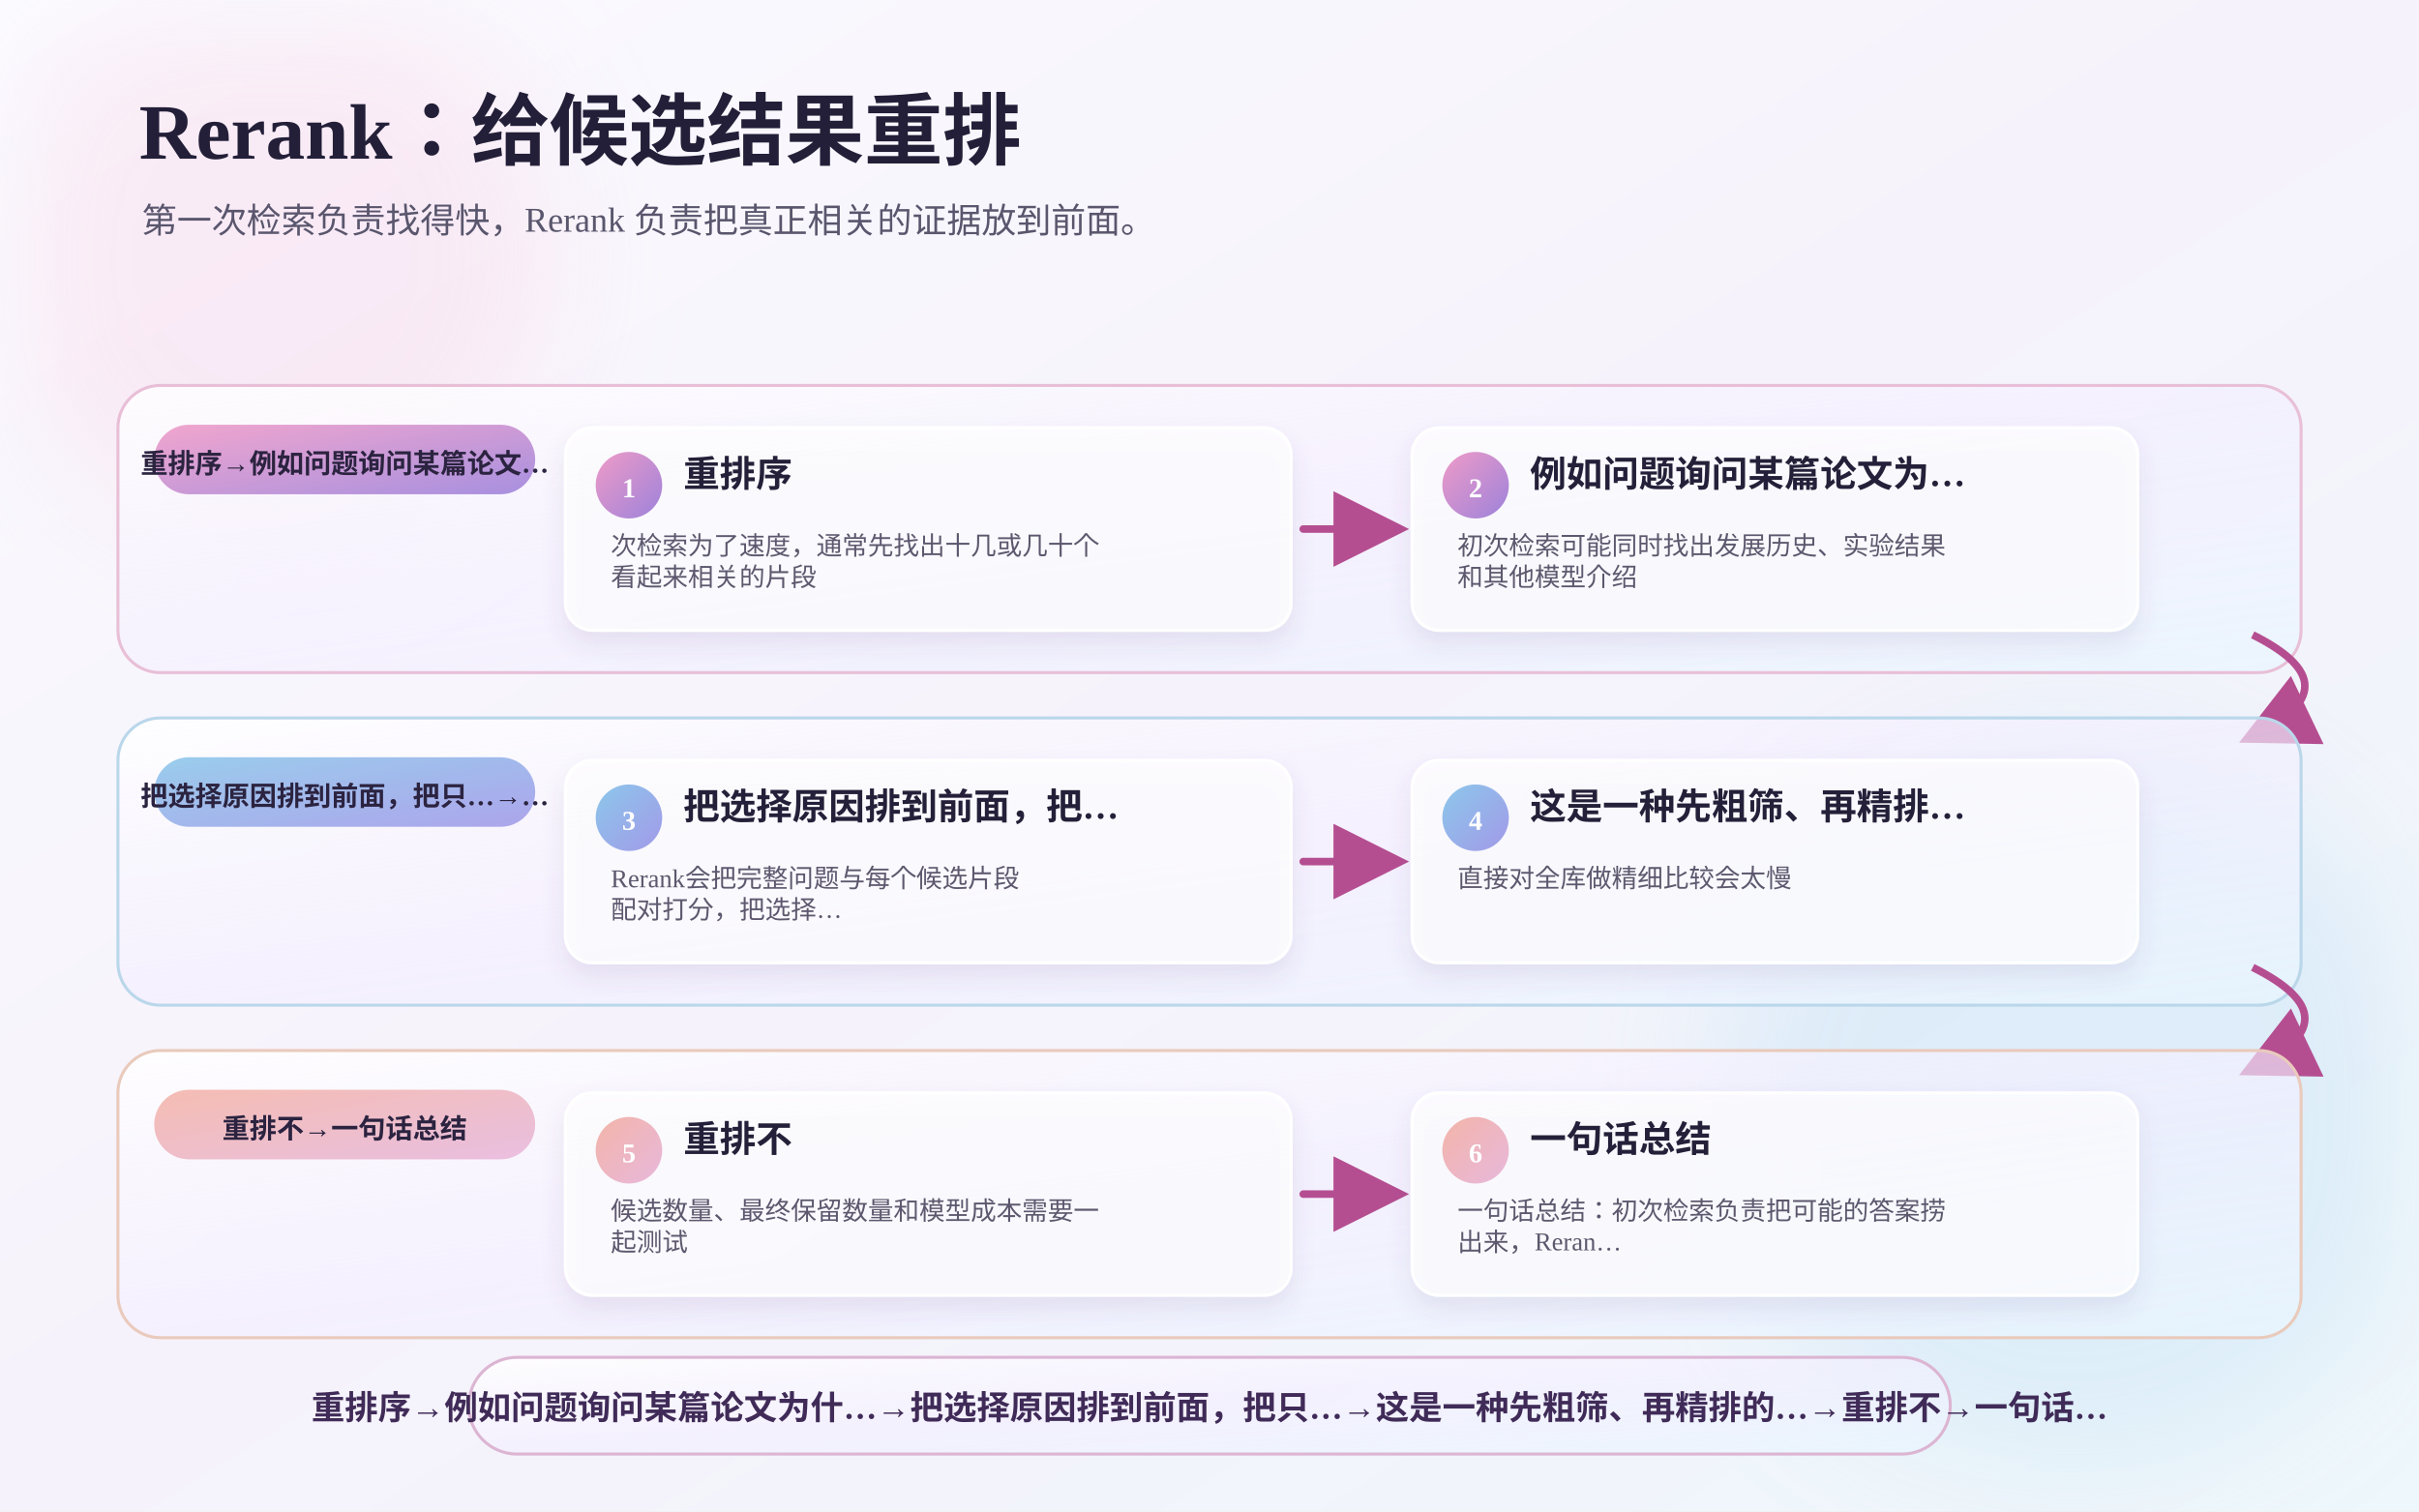
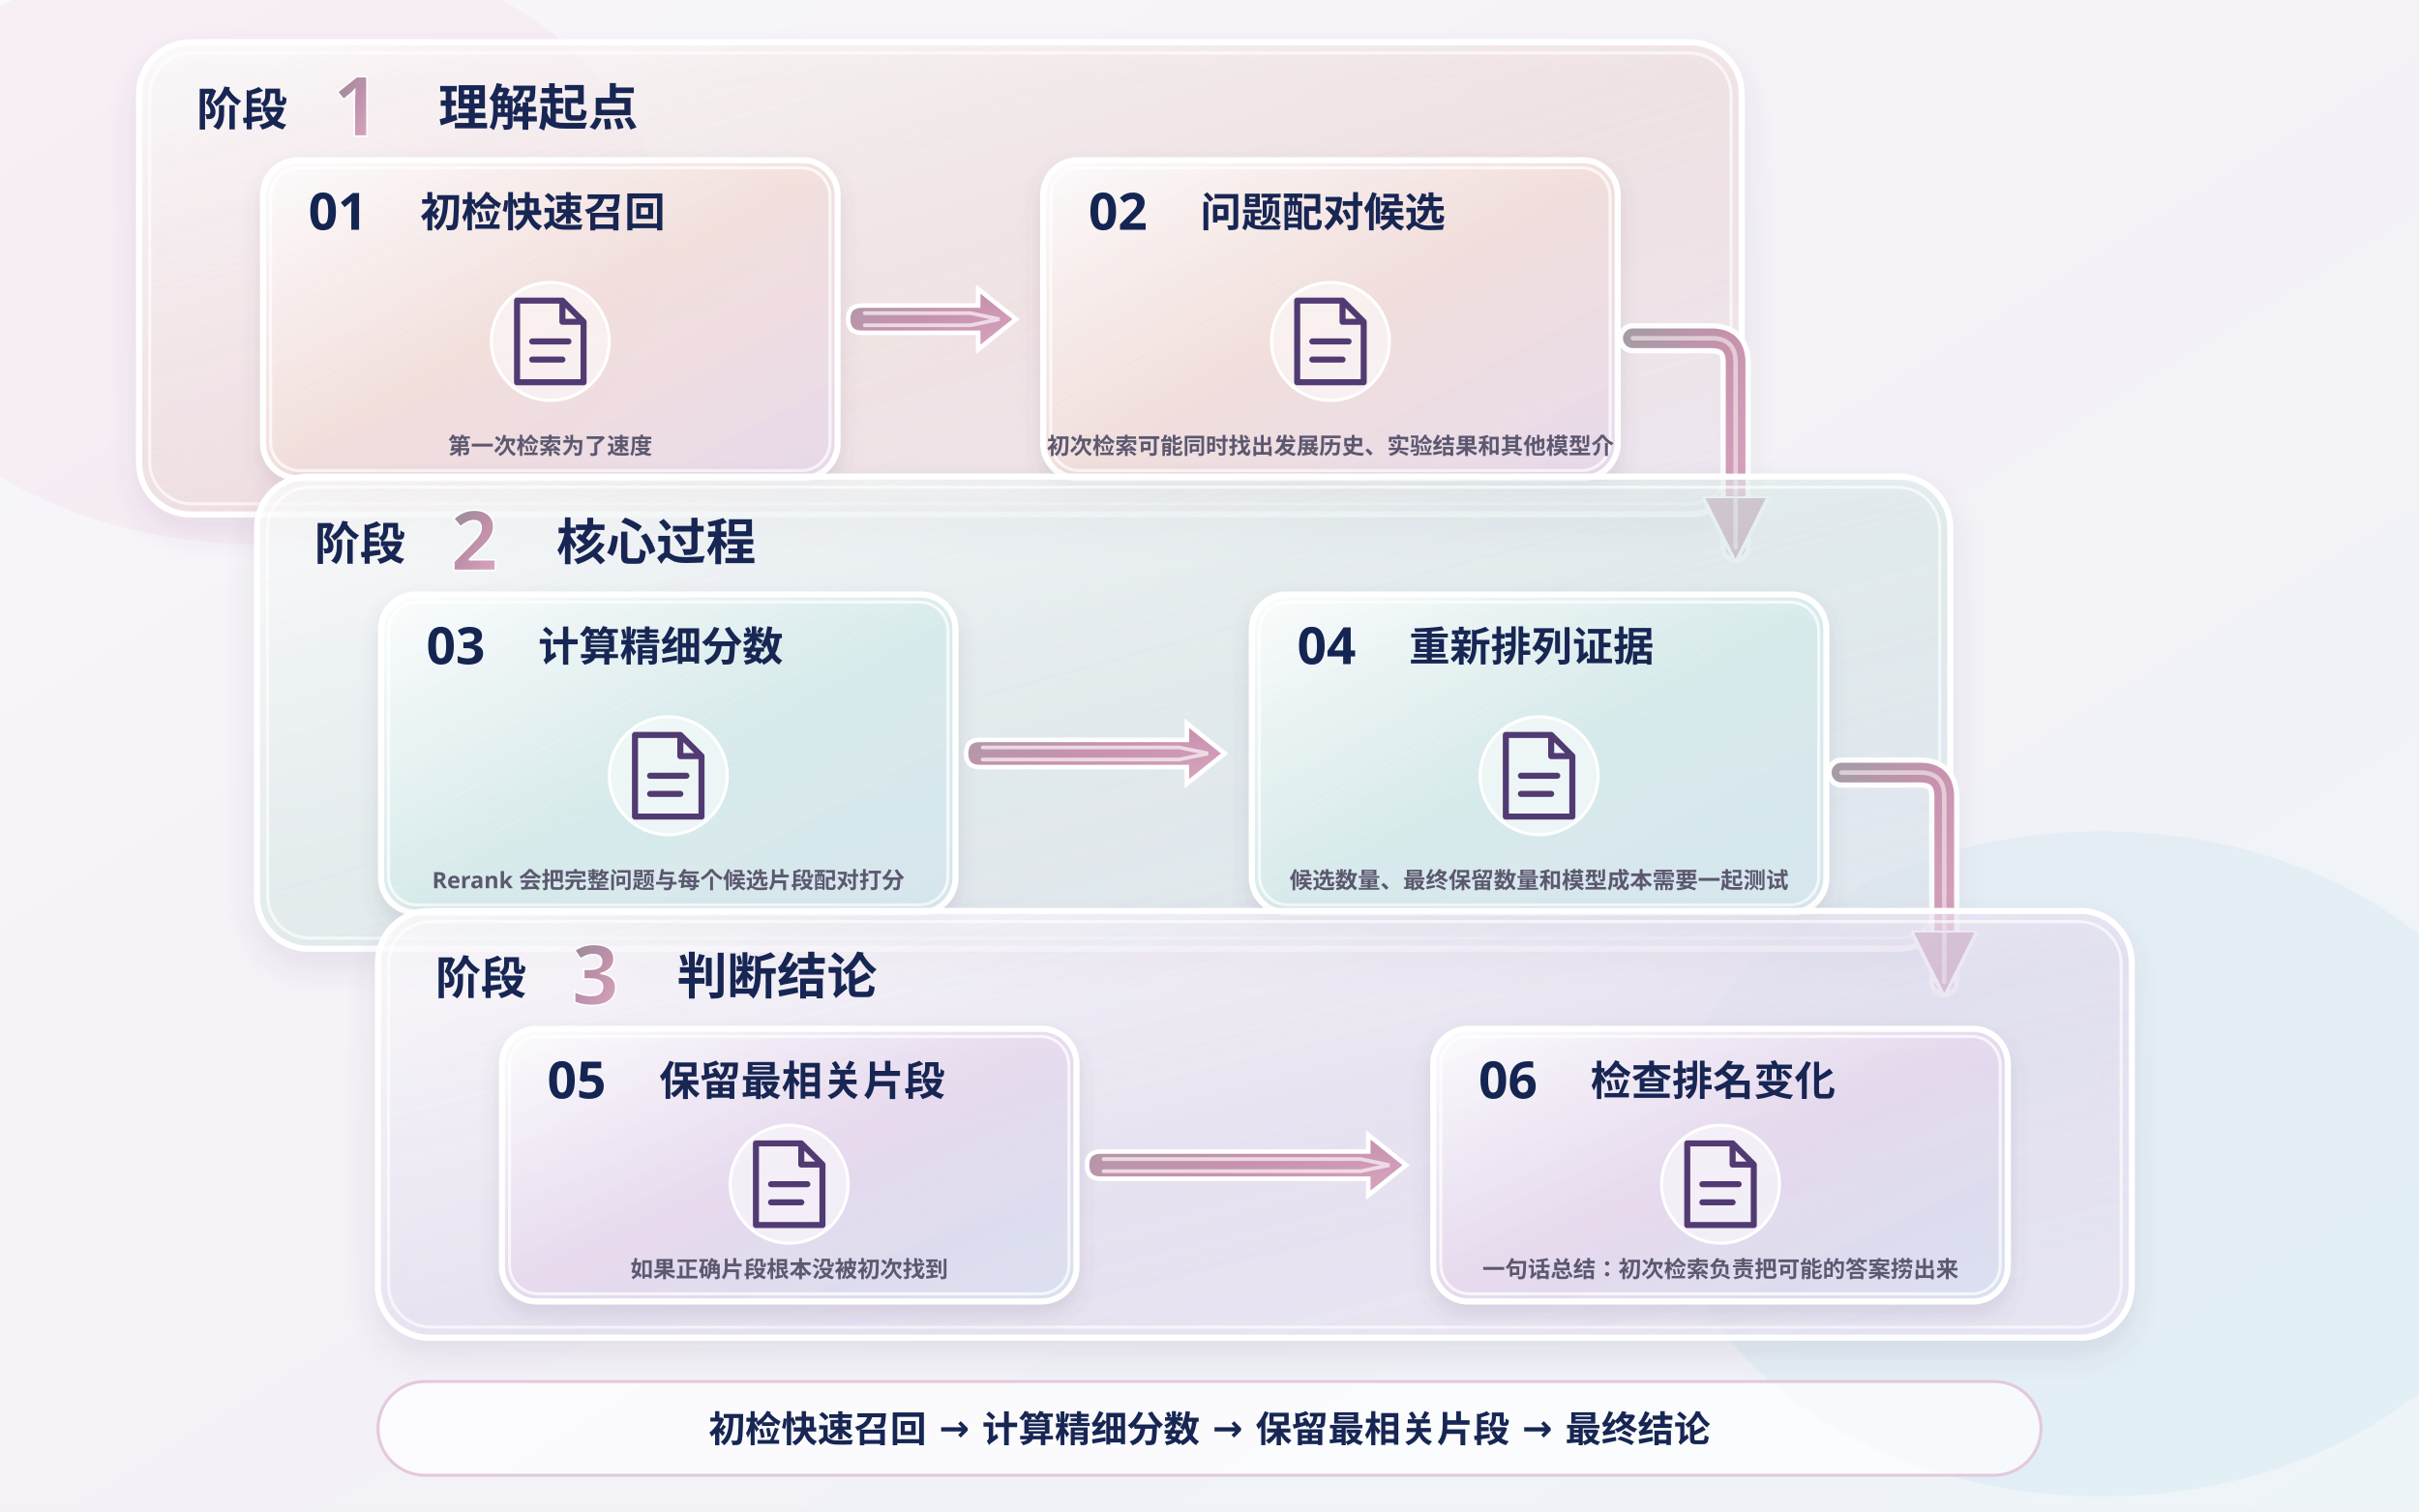
<svg xmlns="http://www.w3.org/2000/svg" width="1600" height="1000" viewBox="0 0 1600 1000">
  <defs>
    <linearGradient id="bg" x1="0" y1="0" x2="1" y2="1">
-       <stop offset="0" stop-color="#fbfbff" />
-       <stop offset=".48" stop-color="#f6f2fb" />
-       <stop offset="1" stop-color="#eef7fb" />
+       <stop stop-color="#f9f8fb" />
+       <stop offset=".48" stop-color="#f4f1f7" />
+       <stop offset="1" stop-color="#edf4f8" />
    </linearGradient>
-     <linearGradient id="pink" x1="0" y1="0" x2="1" y2="1">
-       <stop stop-color="#ef9bc7" />
-       <stop offset="1" stop-color="#9d82db" />
+     <linearGradient id="stageWarm" x1="0" y1="0" x2="1" y2="1">
+       <stop stop-color="#fff" stop-opacity=".76" />
+       <stop offset=".55" stop-color="#f0d9d6" stop-opacity=".48" />
+       <stop offset="1" stop-color="#eee7f3" stop-opacity=".66" />
    </linearGradient>
-     <linearGradient id="blue" x1="0" y1="0" x2="1" y2="1">
-       <stop stop-color="#8cc7eb" />
-       <stop offset="1" stop-color="#a29ae8" />
+     <linearGradient id="stageCool" x1="0" y1="0" x2="1" y2="1">
+       <stop stop-color="#fff" stop-opacity=".77" />
+       <stop offset=".55" stop-color="#d8e9e8" stop-opacity=".54" />
+       <stop offset="1" stop-color="#e0e6f2" stop-opacity=".65" />
    </linearGradient>
-     <linearGradient id="peach" x1="0" y1="0" x2="1" y2="1">
-       <stop stop-color="#f3b4a8" />
-       <stop offset="1" stop-color="#e8b8dc" />
+     <linearGradient id="stageViolet" x1="0" y1="0" x2="1" y2="1">
+       <stop stop-color="#fff" stop-opacity=".78" />
+       <stop offset=".55" stop-color="#e5ddf1" stop-opacity=".58" />
+       <stop offset="1" stop-color="#ece5f5" stop-opacity=".68" />
    </linearGradient>
-     <linearGradient id="glass" x1="0" y1="0" x2="1" y2="1">
-       <stop stop-color="#ffffff" stop-opacity=".88" />
-       <stop offset=".5" stop-color="#f4efff" stop-opacity=".65" />
-       <stop offset="1" stop-color="#e9f6ff" stop-opacity=".74" />
+     <linearGradient id="cardWarm" x1="0" y1="0" x2="1" y2="1">
+       <stop stop-color="#fff" stop-opacity=".91" />
+       <stop offset=".5" stop-color="#f6e1dd" stop-opacity=".75" />
+       <stop offset="1" stop-color="#e9d8ee" stop-opacity=".78" />
    </linearGradient>
+     <linearGradient id="cardMint" x1="0" y1="0" x2="1" y2="1">
+       <stop stop-color="#fff" stop-opacity=".92" />
+       <stop offset=".5" stop-color="#d9eeee" stop-opacity=".77" />
+       <stop offset="1" stop-color="#d8e8f1" stop-opacity=".78" />
+     </linearGradient>
+     <linearGradient id="cardViolet" x1="0" y1="0" x2="1" y2="1">
+       <stop stop-color="#fff" stop-opacity=".92" />
+       <stop offset=".5" stop-color="#e8daf0" stop-opacity=".78" />
+       <stop offset="1" stop-color="#d9e2f3" stop-opacity=".8" />
+     </linearGradient>
+     <linearGradient id="arrowGrad" x1="0" y1="0" x2="1" y2="1">
+       <stop stop-color="#a79ba5" />
+       <stop offset=".48" stop-color="#c792ad" />
+       <stop offset="1" stop-color="#d9a6c2" />
+     </linearGradient>
+     <linearGradient id="numberGrad" x1="0" y1="0" x2="1" y2="1">
+       <stop stop-color="#978d98" />
+       <stop offset=".5" stop-color="#bd8fa9" />
+       <stop offset="1" stop-color="#d7a5bf" />
+     </linearGradient>
+     <filter id="stageShadow" x="-20%" y="-20%" width="140%" height="150%">
+       <feDropShadow dx="0" dy="10" stdDeviation="9" flood-color="#5f5674" flood-opacity=".16" />
+     </filter>
    <filter id="shadow" x="-20%" y="-20%" width="140%" height="150%">
-       <feDropShadow dx="0" dy="8" stdDeviation="7" flood-color="#6b568f" flood-opacity=".15" />
+       <feDropShadow dx="0" dy="7" stdDeviation="6" flood-color="#665875" flood-opacity=".16" />
    </filter>
-     <filter id="soft" x="-30%" y="-30%" width="160%" height="160%">
-       <feGaussianBlur stdDeviation="42" />
-     </filter>
-     <marker id="arrow" markerWidth="10" markerHeight="10" refX="8" refY="5" orient="auto">
-       <path d="M0,0 L10,5 L0,10 Z" fill="#b54e91" />
+     <marker id="arrow" markerUnits="userSpaceOnUse" markerWidth="44" markerHeight="44" refX="34" refY="22" orient="auto">
+       <path d="M0 0L44 22L0 44Z" fill="#bd91aa" stroke="#fff" stroke-width="2.5" />
    </marker>
  </defs>
  <rect width="1600" height="1000" fill="url(#bg)" />
-   <circle cx="180" cy="170" r="190" fill="#f4add0" opacity=".18" filter="url(#soft)" />
-   <circle cx="1370" cy="730" r="240" fill="#87c8ec" opacity=".18" filter="url(#soft)" />
-   <text x="92" y="105" text-anchor="start" font-size="52" font-weight="760" fill="#231f38">
-     <tspan x="92" dy="0">Rerank：给候选结果重排</tspan>
-   </text>
-   <text x="94" y="154" text-anchor="start" font-size="23" font-weight="500" fill="#59566d">
-     <tspan x="94" dy="0">第一次检索负责找得快，Rerank 负责把真正相关的证据放到前面。</tspan>
-   </text>
-   <rect x="78" y="255" width="1444" height="190" rx="28" fill="url(#glass)" stroke="#e8bfd7" stroke-width="2" />
-   <rect x="102" y="281" width="252" height="46" rx="23" fill="url(#pink)" opacity=".88" />
-   <text x="228" y="313" text-anchor="middle" font-size="18" font-weight="740" fill="#2b2340">
-     <tspan x="228" dy="0">重排序→例如问题询问某篇论文…</tspan>
-   </text>
-   <rect x="374.0" y="283" width="480" height="134" rx="18" fill="#ffffff" fill-opacity=".74" stroke="#ffffff" stroke-width="2" filter="url(#shadow)" />
-   <circle cx="416.0" cy="321" r="22" fill="url(#pink)" />
-   <text x="416.0" y="329" text-anchor="middle" font-size="18" font-weight="800" fill="#ffffff">
-     <tspan x="416.0" dy="0">1</tspan>
-   </text>
-   <text x="452.0" y="322" text-anchor="start" font-size="24" font-weight="760" fill="#252039">
-     <tspan x="452.0" dy="0">重排序</tspan>
-   </text>
-   <text x="404.0" y="367" text-anchor="start" font-size="17" font-weight="480" fill="#5d586e">
-     <tspan x="404.0" dy="0">次检索为了速度，通常先找出十几或几十个</tspan>
-     <tspan x="404.0" dy="20.74">看起来相关的片段</tspan>
-   </text>
-   <path d="M 862.0 350 L 922.0 350" stroke="#b54e91" stroke-width="5" stroke-linecap="round" marker-end="url(#arrow)" />
-   <rect x="934.0" y="283" width="480" height="134" rx="18" fill="#ffffff" fill-opacity=".74" stroke="#ffffff" stroke-width="2" filter="url(#shadow)" />
-   <circle cx="976.0" cy="321" r="22" fill="url(#pink)" />
-   <text x="976.0" y="329" text-anchor="middle" font-size="18" font-weight="800" fill="#ffffff">
-     <tspan x="976.0" dy="0">2</tspan>
-   </text>
-   <text x="1012.0" y="322" text-anchor="start" font-size="24" font-weight="760" fill="#252039">
-     <tspan x="1012.0" dy="0">例如问题询问某篇论文为…</tspan>
-   </text>
-   <text x="964.0" y="367" text-anchor="start" font-size="17" font-weight="480" fill="#5d586e">
-     <tspan x="964.0" dy="0">初次检索可能同时找出发展历史、实验结果</tspan>
-     <tspan x="964.0" dy="20.74">和其他模型介绍</tspan>
-   </text>
-   <path d="M 1490 420 C 1536 443,1536 465,1490 487" fill="none" stroke="#b54e91" stroke-width="5" marker-end="url(#arrow)" />
-   <rect x="78" y="475" width="1444" height="190" rx="28" fill="url(#glass)" stroke="#bad7ea" stroke-width="2" />
-   <rect x="102" y="501" width="252" height="46" rx="23" fill="url(#blue)" opacity=".88" />
-   <text x="228" y="533" text-anchor="middle" font-size="18" font-weight="740" fill="#2b2340">
-     <tspan x="228" dy="0">把选择原因排到前面，把只…→…</tspan>
-   </text>
-   <rect x="374.0" y="503" width="480" height="134" rx="18" fill="#ffffff" fill-opacity=".74" stroke="#ffffff" stroke-width="2" filter="url(#shadow)" />
-   <circle cx="416.0" cy="541" r="22" fill="url(#blue)" />
-   <text x="416.0" y="549" text-anchor="middle" font-size="18" font-weight="800" fill="#ffffff">
-     <tspan x="416.0" dy="0">3</tspan>
-   </text>
-   <text x="452.0" y="542" text-anchor="start" font-size="24" font-weight="760" fill="#252039">
-     <tspan x="452.0" dy="0">把选择原因排到前面，把…</tspan>
-   </text>
-   <text x="404.0" y="587" text-anchor="start" font-size="17" font-weight="480" fill="#5d586e">
-     <tspan x="404.0" dy="0">Rerank会把完整问题与每个候选片段</tspan>
-     <tspan x="404.0" dy="20.74">配对打分，把选择…</tspan>
-   </text>
-   <path d="M 862.0 570 L 922.0 570" stroke="#b54e91" stroke-width="5" stroke-linecap="round" marker-end="url(#arrow)" />
-   <rect x="934.0" y="503" width="480" height="134" rx="18" fill="#ffffff" fill-opacity=".74" stroke="#ffffff" stroke-width="2" filter="url(#shadow)" />
-   <circle cx="976.0" cy="541" r="22" fill="url(#blue)" />
-   <text x="976.0" y="549" text-anchor="middle" font-size="18" font-weight="800" fill="#ffffff">
-     <tspan x="976.0" dy="0">4</tspan>
-   </text>
-   <text x="1012.0" y="542" text-anchor="start" font-size="24" font-weight="760" fill="#252039">
-     <tspan x="1012.0" dy="0">这是一种先粗筛、再精排…</tspan>
-   </text>
-   <text x="964.0" y="587" text-anchor="start" font-size="17" font-weight="480" fill="#5d586e">
-     <tspan x="964.0" dy="0">直接对全库做精细比较会太慢</tspan>
-   </text>
-   <path d="M 1490 640 C 1536 663,1536 685,1490 707" fill="none" stroke="#b54e91" stroke-width="5" marker-end="url(#arrow)" />
-   <rect x="78" y="695" width="1444" height="190" rx="28" fill="url(#glass)" stroke="#e9cabc" stroke-width="2" />
-   <rect x="102" y="721" width="252" height="46" rx="23" fill="url(#peach)" opacity=".88" />
-   <text x="228" y="753" text-anchor="middle" font-size="18" font-weight="740" fill="#2b2340">
-     <tspan x="228" dy="0">重排不→一句话总结</tspan>
-   </text>
-   <rect x="374.0" y="723" width="480" height="134" rx="18" fill="#ffffff" fill-opacity=".74" stroke="#ffffff" stroke-width="2" filter="url(#shadow)" />
-   <circle cx="416.0" cy="761" r="22" fill="url(#peach)" />
-   <text x="416.0" y="769" text-anchor="middle" font-size="18" font-weight="800" fill="#ffffff">
-     <tspan x="416.0" dy="0">5</tspan>
-   </text>
-   <text x="452.0" y="762" text-anchor="start" font-size="24" font-weight="760" fill="#252039">
-     <tspan x="452.0" dy="0">重排不</tspan>
-   </text>
-   <text x="404.0" y="807" text-anchor="start" font-size="17" font-weight="480" fill="#5d586e">
-     <tspan x="404.0" dy="0">候选数量、最终保留数量和模型成本需要一</tspan>
-     <tspan x="404.0" dy="20.74">起测试</tspan>
-   </text>
-   <path d="M 862.0 790 L 922.0 790" stroke="#b54e91" stroke-width="5" stroke-linecap="round" marker-end="url(#arrow)" />
-   <rect x="934.0" y="723" width="480" height="134" rx="18" fill="#ffffff" fill-opacity=".74" stroke="#ffffff" stroke-width="2" filter="url(#shadow)" />
-   <circle cx="976.0" cy="761" r="22" fill="url(#peach)" />
-   <text x="976.0" y="769" text-anchor="middle" font-size="18" font-weight="800" fill="#ffffff">
-     <tspan x="976.0" dy="0">6</tspan>
-   </text>
-   <text x="1012.0" y="762" text-anchor="start" font-size="24" font-weight="760" fill="#252039">
-     <tspan x="1012.0" dy="0">一句话总结</tspan>
-   </text>
-   <text x="964.0" y="807" text-anchor="start" font-size="17" font-weight="480" fill="#5d586e">
-     <tspan x="964.0" dy="0">一句话总结：初次检索负责把可能的答案捞</tspan>
-     <tspan x="964.0" dy="20.74">出来，Reran…</tspan>
-   </text>
-   <rect x="310" y="898" width="980" height="64" rx="32" fill="url(#glass)" stroke="#dcb5d3" stroke-width="2" />
-   <text x="800" y="939" text-anchor="middle" font-size="22" font-weight="760" fill="#402b58">
-     <tspan x="800" dy="0">重排序→例如问题询问某篇论文为什…→把选择原因排到前面，把只…→这是一种先粗筛、再精排的…→重排不→一句话…</tspan>
-   </text>
+   <ellipse cx="170" cy="160" rx="270" ry="200" fill="#eeb9d0" opacity=".14" />
+   <ellipse cx="1390" cy="770" rx="290" ry="220" fill="#9acfe4" opacity=".14" />
+   <g filter="url(#stageShadow)">
+     <rect x="92" y="28.0" width="1060" height="312.333" rx="34" fill="url(#stageWarm)" stroke="#fff" stroke-width="4" />
+     <rect x="99" y="35.0" width="1046" height="298.333" rx="28" fill="none" stroke="#fff" stroke-opacity=".66" stroke-width="2" />
+   </g>
+   <text x="130" y="83.0" text-anchor="start" font-family="Noto Sans SC, Microsoft YaHei, sans-serif" font-size="30" font-weight="850" fill="#172653">阶段</text>
+   <text x="220" y="90.0" font-family="Noto Sans SC, Microsoft YaHei, sans-serif" font-size="55" font-weight="950" fill="url(#numberGrad)" stroke="#fff" stroke-width="1">1</text>
+   <text x="290" y="83.0" text-anchor="start" font-family="Noto Sans SC, Microsoft YaHei, sans-serif" font-size="33" font-weight="900" fill="#172653">理解起点</text>
+   <g filter="url(#shadow)">
+     <rect x="174" y="106.0" width="380" height="210.333" rx="23" fill="url(#cardWarm)" stroke="#fff" stroke-width="4" />
+     <rect x="179" y="111.0" width="370" height="200.333" rx="19" fill="none" stroke="#fff" stroke-opacity=".72" stroke-width="2" />
+   </g>
+   <text x="204" y="152.0" text-anchor="start" font-family="Noto Sans SC, Microsoft YaHei, sans-serif" font-size="34" font-weight="900" fill="#142552">01</text>
+   <text x="278" y="150.0" text-anchor="start" font-family="Noto Sans SC, Microsoft YaHei, sans-serif" font-size="27" font-weight="850" fill="#172653">初检快速召回</text>
+   <circle cx="364.0" cy="225.89" r="39" fill="#fff" fill-opacity=".54" stroke="#fff" stroke-width="2" />
+   <path d="M342.0,198.89h30l14,14v40h-44z M372.0,198.89v14h14 M352.0,225.89h24 M352.0,237.89h20" fill="none" stroke="#513b72" stroke-width="4" stroke-linecap="round" stroke-linejoin="round" />
+   <text x="364.0" y="300.333" text-anchor="middle" font-family="Noto Sans SC, Microsoft YaHei, sans-serif" font-size="15" font-weight="580" fill="#5c5870">第一次检索为了速度</text>
+   <g filter="url(#shadow)">
+     <rect x="690" y="106.0" width="380" height="210.333" rx="23" fill="url(#cardWarm)" stroke="#fff" stroke-width="4" />
+     <rect x="695" y="111.0" width="370" height="200.333" rx="19" fill="none" stroke="#fff" stroke-opacity=".72" stroke-width="2" />
+   </g>
+   <text x="720" y="152.0" text-anchor="start" font-family="Noto Sans SC, Microsoft YaHei, sans-serif" font-size="34" font-weight="900" fill="#142552">02</text>
+   <text x="794" y="150.0" text-anchor="start" font-family="Noto Sans SC, Microsoft YaHei, sans-serif" font-size="27" font-weight="850" fill="#172653">问题配对候选</text>
+   <circle cx="880.0" cy="225.89" r="39" fill="#fff" fill-opacity=".54" stroke="#fff" stroke-width="2" />
+   <path d="M858.0,198.89h30l14,14v40h-44z M888.0,198.89v14h14 M868.0,225.89h24 M868.0,237.89h20" fill="none" stroke="#513b72" stroke-width="4" stroke-linecap="round" stroke-linejoin="round" />
+   <text x="880.0" y="300.333" text-anchor="middle" font-family="Noto Sans SC, Microsoft YaHei, sans-serif" font-size="15" font-weight="580" fill="#5c5870">初次检索可能同时找出发展历史、实验结果和其他模型介</text>
+   <g>
+     <path d="M570 202.167 H647 V191.167 L672 211.167 L647 231.167 V220.167 H570         Q561 220.167 561 211.167 Q561 202.167 570 202.167 Z" fill="url(#arrowGrad)" stroke="#fff" stroke-width="3" />
+     <path d="M572 207.167 H642 L661 211.167 L642 215.167 H572" fill="none" stroke="#f5e8ef" stroke-opacity=".82" stroke-width="2.5" stroke-linecap="round" />
+   </g>
+   <g>
+     <path d="M1080 223.787 H1132 Q1148 223.787 1148 239.787 V362.333" fill="none" stroke="#fff" stroke-opacity=".92" stroke-width="20" stroke-linecap="round" stroke-linejoin="round" />
+     <path d="M1080 223.787 H1132 Q1148 223.787 1148 239.787 V362.333" fill="none" stroke="url(#arrowGrad)" stroke-width="13" stroke-linecap="round" stroke-linejoin="round" marker-end="url(#arrow)" />
+     <path d="M1080 223.787 H1132 Q1148 223.787 1148 239.787 V362.333" fill="none" stroke="#f5e8ef" stroke-opacity=".64" stroke-width="3" stroke-linecap="round" stroke-linejoin="round" />
+   </g>
+   <g filter="url(#stageShadow)">
+     <rect x="170" y="315.333" width="1120" height="312.333" rx="34" fill="url(#stageCool)" stroke="#fff" stroke-width="4" />
+     <rect x="177" y="322.333" width="1106" height="298.333" rx="28" fill="none" stroke="#fff" stroke-opacity=".66" stroke-width="2" />
+   </g>
+   <text x="208" y="370.333" text-anchor="start" font-family="Noto Sans SC, Microsoft YaHei, sans-serif" font-size="30" font-weight="850" fill="#172653">阶段</text>
+   <text x="298" y="377.333" font-family="Noto Sans SC, Microsoft YaHei, sans-serif" font-size="55" font-weight="950" fill="url(#numberGrad)" stroke="#fff" stroke-width="1">2</text>
+   <text x="368" y="370.333" text-anchor="start" font-family="Noto Sans SC, Microsoft YaHei, sans-serif" font-size="33" font-weight="900" fill="#172653">核心过程</text>
+   <g filter="url(#shadow)">
+     <rect x="252" y="393.333" width="380" height="210.333" rx="23" fill="url(#cardMint)" stroke="#fff" stroke-width="4" />
+     <rect x="257" y="398.333" width="370" height="200.333" rx="19" fill="none" stroke="#fff" stroke-opacity=".72" stroke-width="2" />
+   </g>
+   <text x="282" y="439.333" text-anchor="start" font-family="Noto Sans SC, Microsoft YaHei, sans-serif" font-size="34" font-weight="900" fill="#142552">03</text>
+   <text x="356" y="437.333" text-anchor="start" font-family="Noto Sans SC, Microsoft YaHei, sans-serif" font-size="27" font-weight="850" fill="#172653">计算精细分数</text>
+   <circle cx="442.0" cy="513.223" r="39" fill="#fff" fill-opacity=".54" stroke="#fff" stroke-width="2" />
+   <path d="M420.0,486.223h30l14,14v40h-44z M450.0,486.223v14h14 M430.0,513.223h24 M430.0,525.223h20" fill="none" stroke="#513b72" stroke-width="4" stroke-linecap="round" stroke-linejoin="round" />
+   <text x="442.0" y="587.667" text-anchor="middle" font-family="Noto Sans SC, Microsoft YaHei, sans-serif" font-size="15" font-weight="580" fill="#5c5870">Rerank 会把完整问题与每个候选片段配对打分</text>
+   <g filter="url(#shadow)">
+     <rect x="828" y="393.333" width="380" height="210.333" rx="23" fill="url(#cardMint)" stroke="#fff" stroke-width="4" />
+     <rect x="833" y="398.333" width="370" height="200.333" rx="19" fill="none" stroke="#fff" stroke-opacity=".72" stroke-width="2" />
+   </g>
+   <text x="858" y="439.333" text-anchor="start" font-family="Noto Sans SC, Microsoft YaHei, sans-serif" font-size="34" font-weight="900" fill="#142552">04</text>
+   <text x="932" y="437.333" text-anchor="start" font-family="Noto Sans SC, Microsoft YaHei, sans-serif" font-size="27" font-weight="850" fill="#172653">重新排列证据</text>
+   <circle cx="1018.0" cy="513.223" r="39" fill="#fff" fill-opacity=".54" stroke="#fff" stroke-width="2" />
+   <path d="M996.0,486.223h30l14,14v40h-44z M1026.0,486.223v14h14 M1006.0,513.223h24 M1006.0,525.223h20" fill="none" stroke="#513b72" stroke-width="4" stroke-linecap="round" stroke-linejoin="round" />
+   <text x="1018.0" y="587.667" text-anchor="middle" font-family="Noto Sans SC, Microsoft YaHei, sans-serif" font-size="15" font-weight="580" fill="#5c5870">候选数量、最终保留数量和模型成本需要一起测试</text>
+   <g>
+     <path d="M648 489.5 H785 V478.5 L810 498.5 L785 518.5 V507.5 H648         Q639 507.5 639 498.5 Q639 489.5 648 489.5 Z" fill="url(#arrowGrad)" stroke="#fff" stroke-width="3" />
+     <path d="M650 494.5 H780 L799 498.5 L780 502.5 H650" fill="none" stroke="#f5e8ef" stroke-opacity=".82" stroke-width="2.5" stroke-linecap="round" />
+   </g>
+   <g>
+     <path d="M1218 511.12 H1270 Q1286 511.12 1286 527.12 V649.667" fill="none" stroke="#fff" stroke-opacity=".92" stroke-width="20" stroke-linecap="round" stroke-linejoin="round" />
+     <path d="M1218 511.12 H1270 Q1286 511.12 1286 527.12 V649.667" fill="none" stroke="url(#arrowGrad)" stroke-width="13" stroke-linecap="round" stroke-linejoin="round" marker-end="url(#arrow)" />
+     <path d="M1218 511.12 H1270 Q1286 511.12 1286 527.12 V649.667" fill="none" stroke="#f5e8ef" stroke-opacity=".64" stroke-width="3" stroke-linecap="round" stroke-linejoin="round" />
+   </g>
+   <g filter="url(#stageShadow)">
+     <rect x="250" y="602.667" width="1160" height="282.333" rx="34" fill="url(#stageViolet)" stroke="#fff" stroke-width="4" />
+     <rect x="257" y="609.667" width="1146" height="268.333" rx="28" fill="none" stroke="#fff" stroke-opacity=".66" stroke-width="2" />
+   </g>
+   <text x="288" y="657.667" text-anchor="start" font-family="Noto Sans SC, Microsoft YaHei, sans-serif" font-size="30" font-weight="850" fill="#172653">阶段</text>
+   <text x="378" y="664.667" font-family="Noto Sans SC, Microsoft YaHei, sans-serif" font-size="55" font-weight="950" fill="url(#numberGrad)" stroke="#fff" stroke-width="1">3</text>
+   <text x="448" y="657.667" text-anchor="start" font-family="Noto Sans SC, Microsoft YaHei, sans-serif" font-size="33" font-weight="900" fill="#172653">判断结论</text>
+   <g filter="url(#shadow)">
+     <rect x="332" y="680.667" width="380" height="180.333" rx="23" fill="url(#cardViolet)" stroke="#fff" stroke-width="4" />
+     <rect x="337" y="685.667" width="370" height="170.333" rx="19" fill="none" stroke="#fff" stroke-opacity=".72" stroke-width="2" />
+   </g>
+   <text x="362" y="726.667" text-anchor="start" font-family="Noto Sans SC, Microsoft YaHei, sans-serif" font-size="34" font-weight="900" fill="#142552">05</text>
+   <text x="436" y="724.667" text-anchor="start" font-family="Noto Sans SC, Microsoft YaHei, sans-serif" font-size="27" font-weight="850" fill="#172653">保留最相关片段</text>
+   <circle cx="522.0" cy="783.457" r="39" fill="#fff" fill-opacity=".54" stroke="#fff" stroke-width="2" />
+   <path d="M500.0,756.457h30l14,14v40h-44z M530.0,756.457v14h14 M510.0,783.457h24 M510.0,795.457h20" fill="none" stroke="#513b72" stroke-width="4" stroke-linecap="round" stroke-linejoin="round" />
+   <text x="522.0" y="845.0" text-anchor="middle" font-family="Noto Sans SC, Microsoft YaHei, sans-serif" font-size="15" font-weight="580" fill="#5c5870">如果正确片段根本没被初次找到</text>
+   <g filter="url(#shadow)">
+     <rect x="948" y="680.667" width="380" height="180.333" rx="23" fill="url(#cardViolet)" stroke="#fff" stroke-width="4" />
+     <rect x="953" y="685.667" width="370" height="170.333" rx="19" fill="none" stroke="#fff" stroke-opacity=".72" stroke-width="2" />
+   </g>
+   <text x="978" y="726.667" text-anchor="start" font-family="Noto Sans SC, Microsoft YaHei, sans-serif" font-size="34" font-weight="900" fill="#142552">06</text>
+   <text x="1052" y="724.667" text-anchor="start" font-family="Noto Sans SC, Microsoft YaHei, sans-serif" font-size="27" font-weight="850" fill="#172653">检查排名变化</text>
+   <circle cx="1138.0" cy="783.457" r="39" fill="#fff" fill-opacity=".54" stroke="#fff" stroke-width="2" />
+   <path d="M1116.0,756.457h30l14,14v40h-44z M1146.0,756.457v14h14 M1126.0,783.457h24 M1126.0,795.457h20" fill="none" stroke="#513b72" stroke-width="4" stroke-linecap="round" stroke-linejoin="round" />
+   <text x="1138.0" y="845.0" text-anchor="middle" font-family="Noto Sans SC, Microsoft YaHei, sans-serif" font-size="15" font-weight="580" fill="#5c5870">一句话总结：初次检索负责把可能的答案捞出来</text>
+   <g>
+     <path d="M728 761.833 H905 V750.833 L930 770.833 L905 790.833 V779.833 H728         Q719 779.833 719 770.833 Q719 761.833 728 761.833 Z" fill="url(#arrowGrad)" stroke="#fff" stroke-width="3" />
+     <path d="M730 766.833 H900 L919 770.833 L900 774.833 H730" fill="none" stroke="#f5e8ef" stroke-opacity=".82" stroke-width="2.5" stroke-linecap="round" />
+   </g>
+   <rect x="250" y="914" width="1100" height="62" rx="31" fill="#fff" fill-opacity=".72" stroke="#e2c9db" stroke-width="2" />
+   <text x="800" y="954" text-anchor="middle" font-family="Noto Sans SC, Microsoft YaHei, sans-serif" font-size="24" font-weight="850" fill="#172653">初检快速召回  →  计算精细分数  →  保留最相关片段  →  最终结论</text>
</svg>
